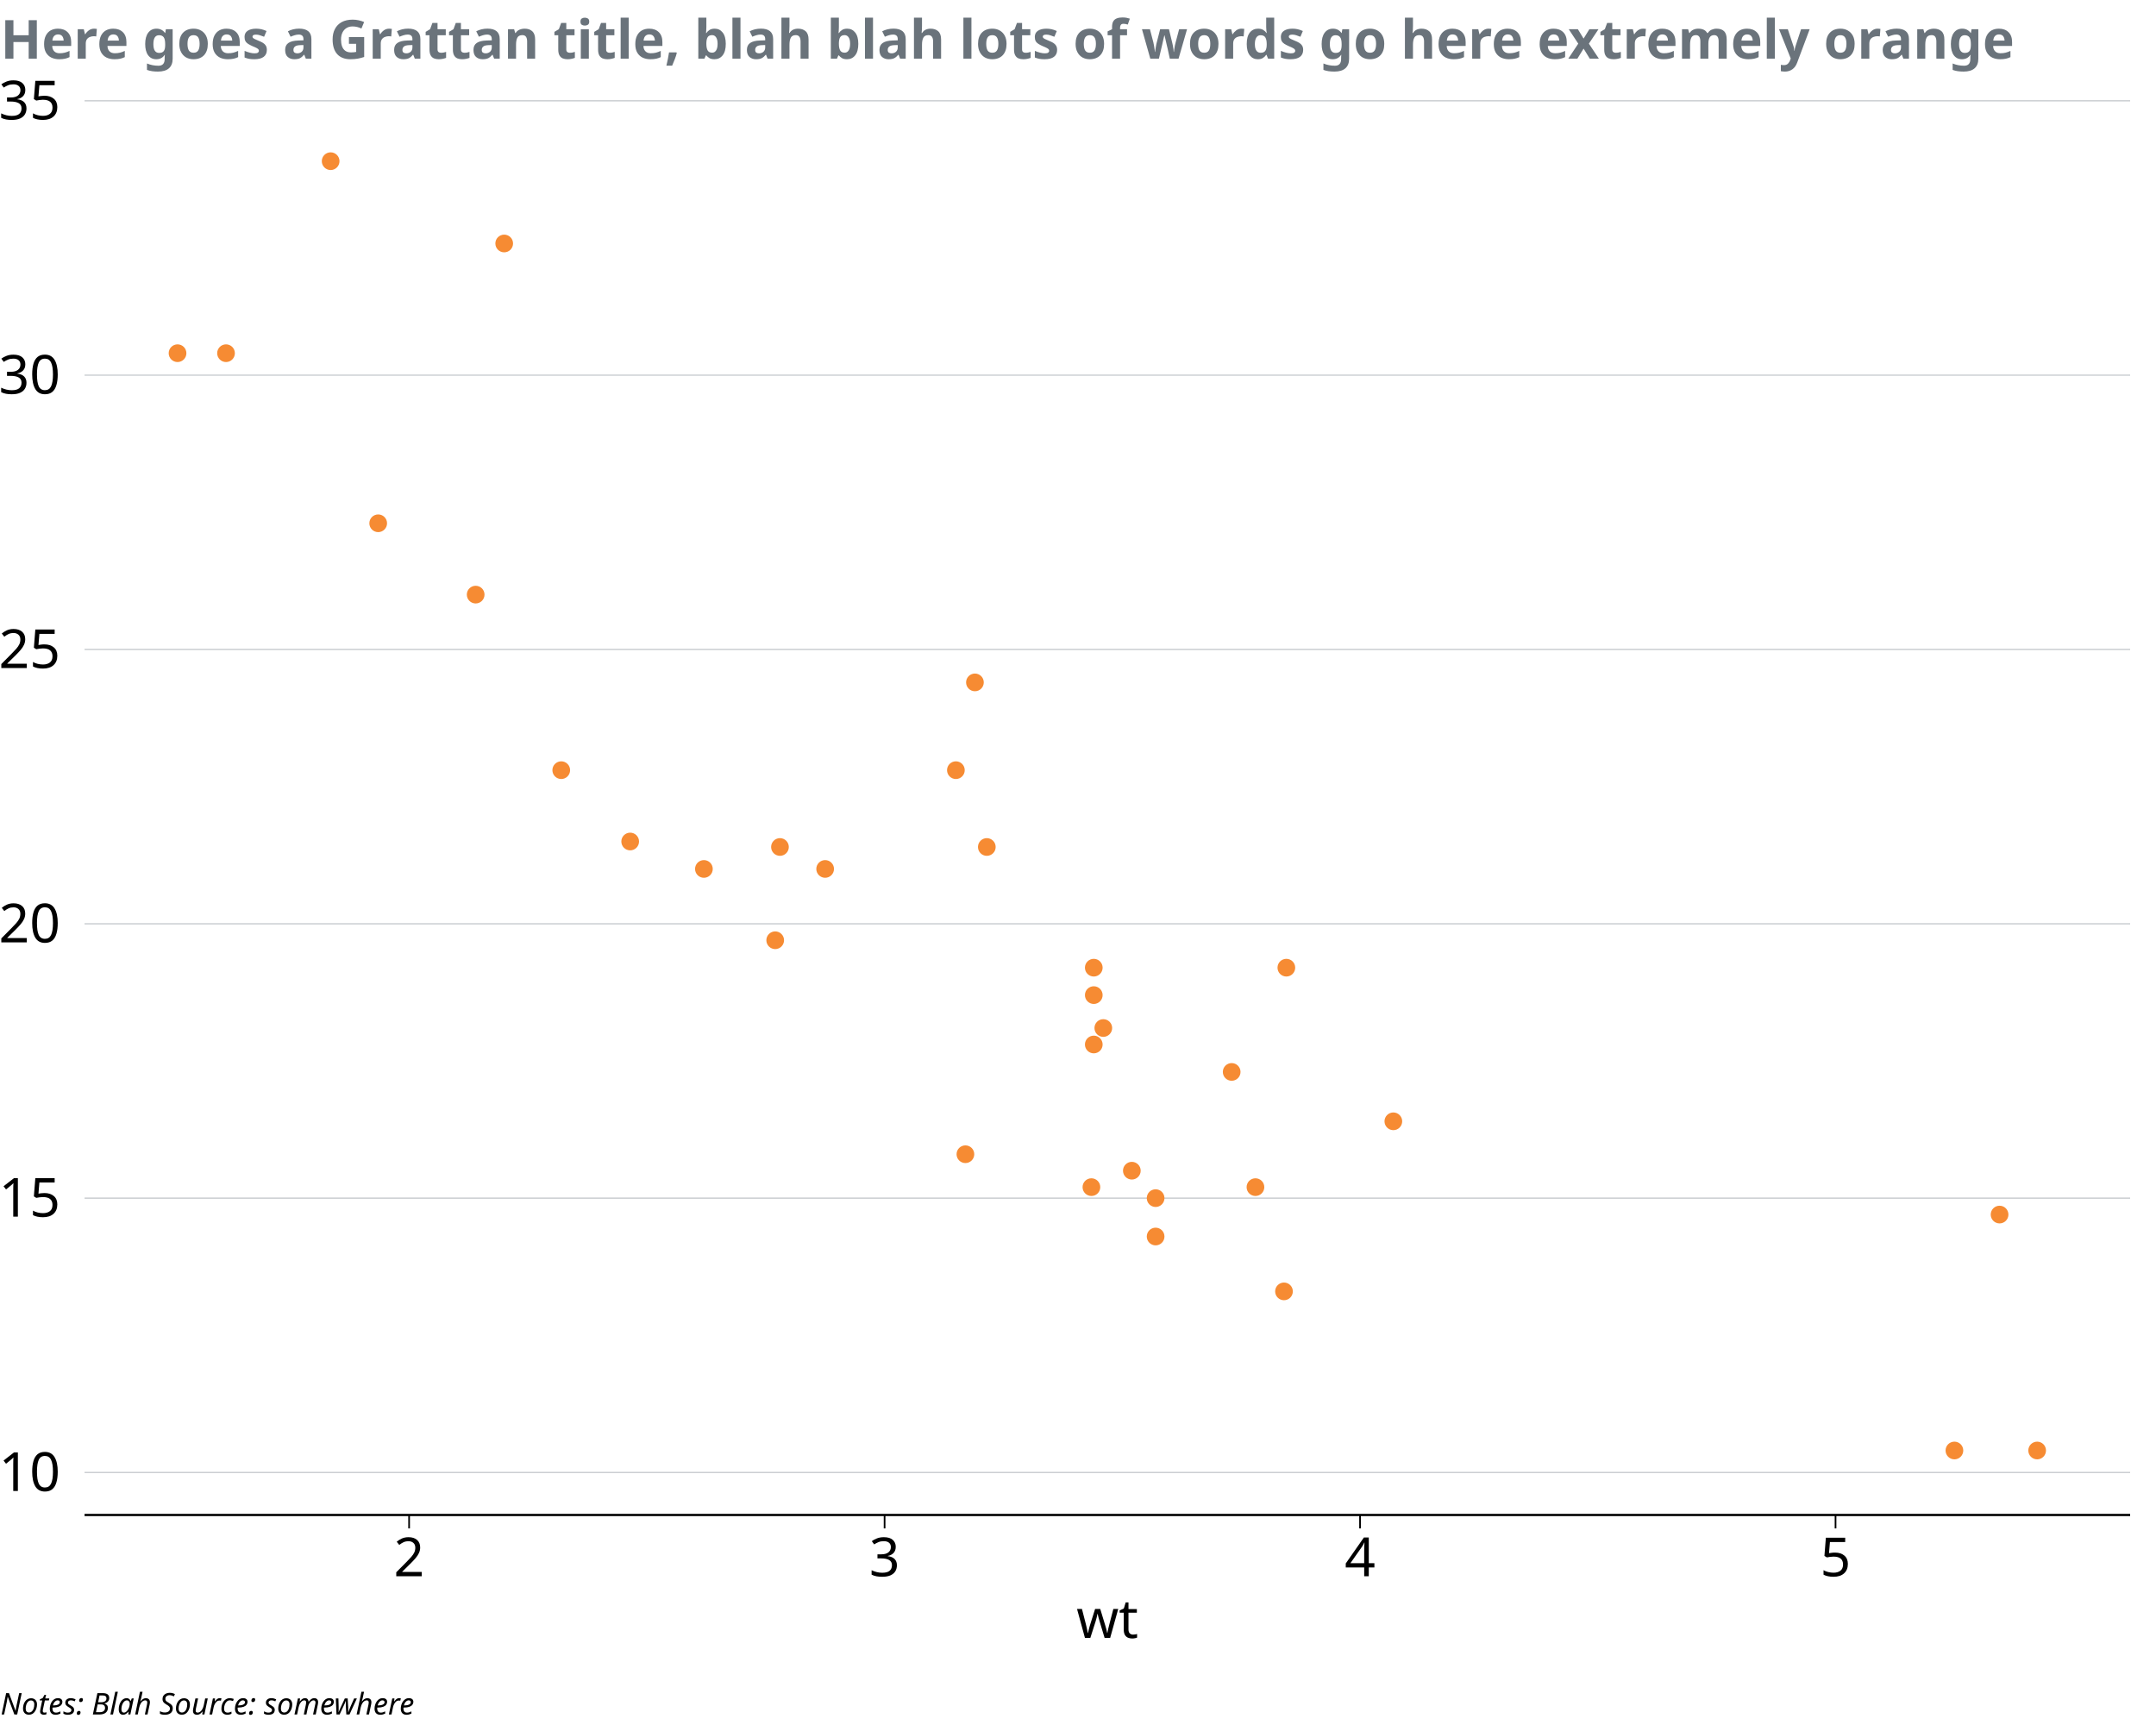
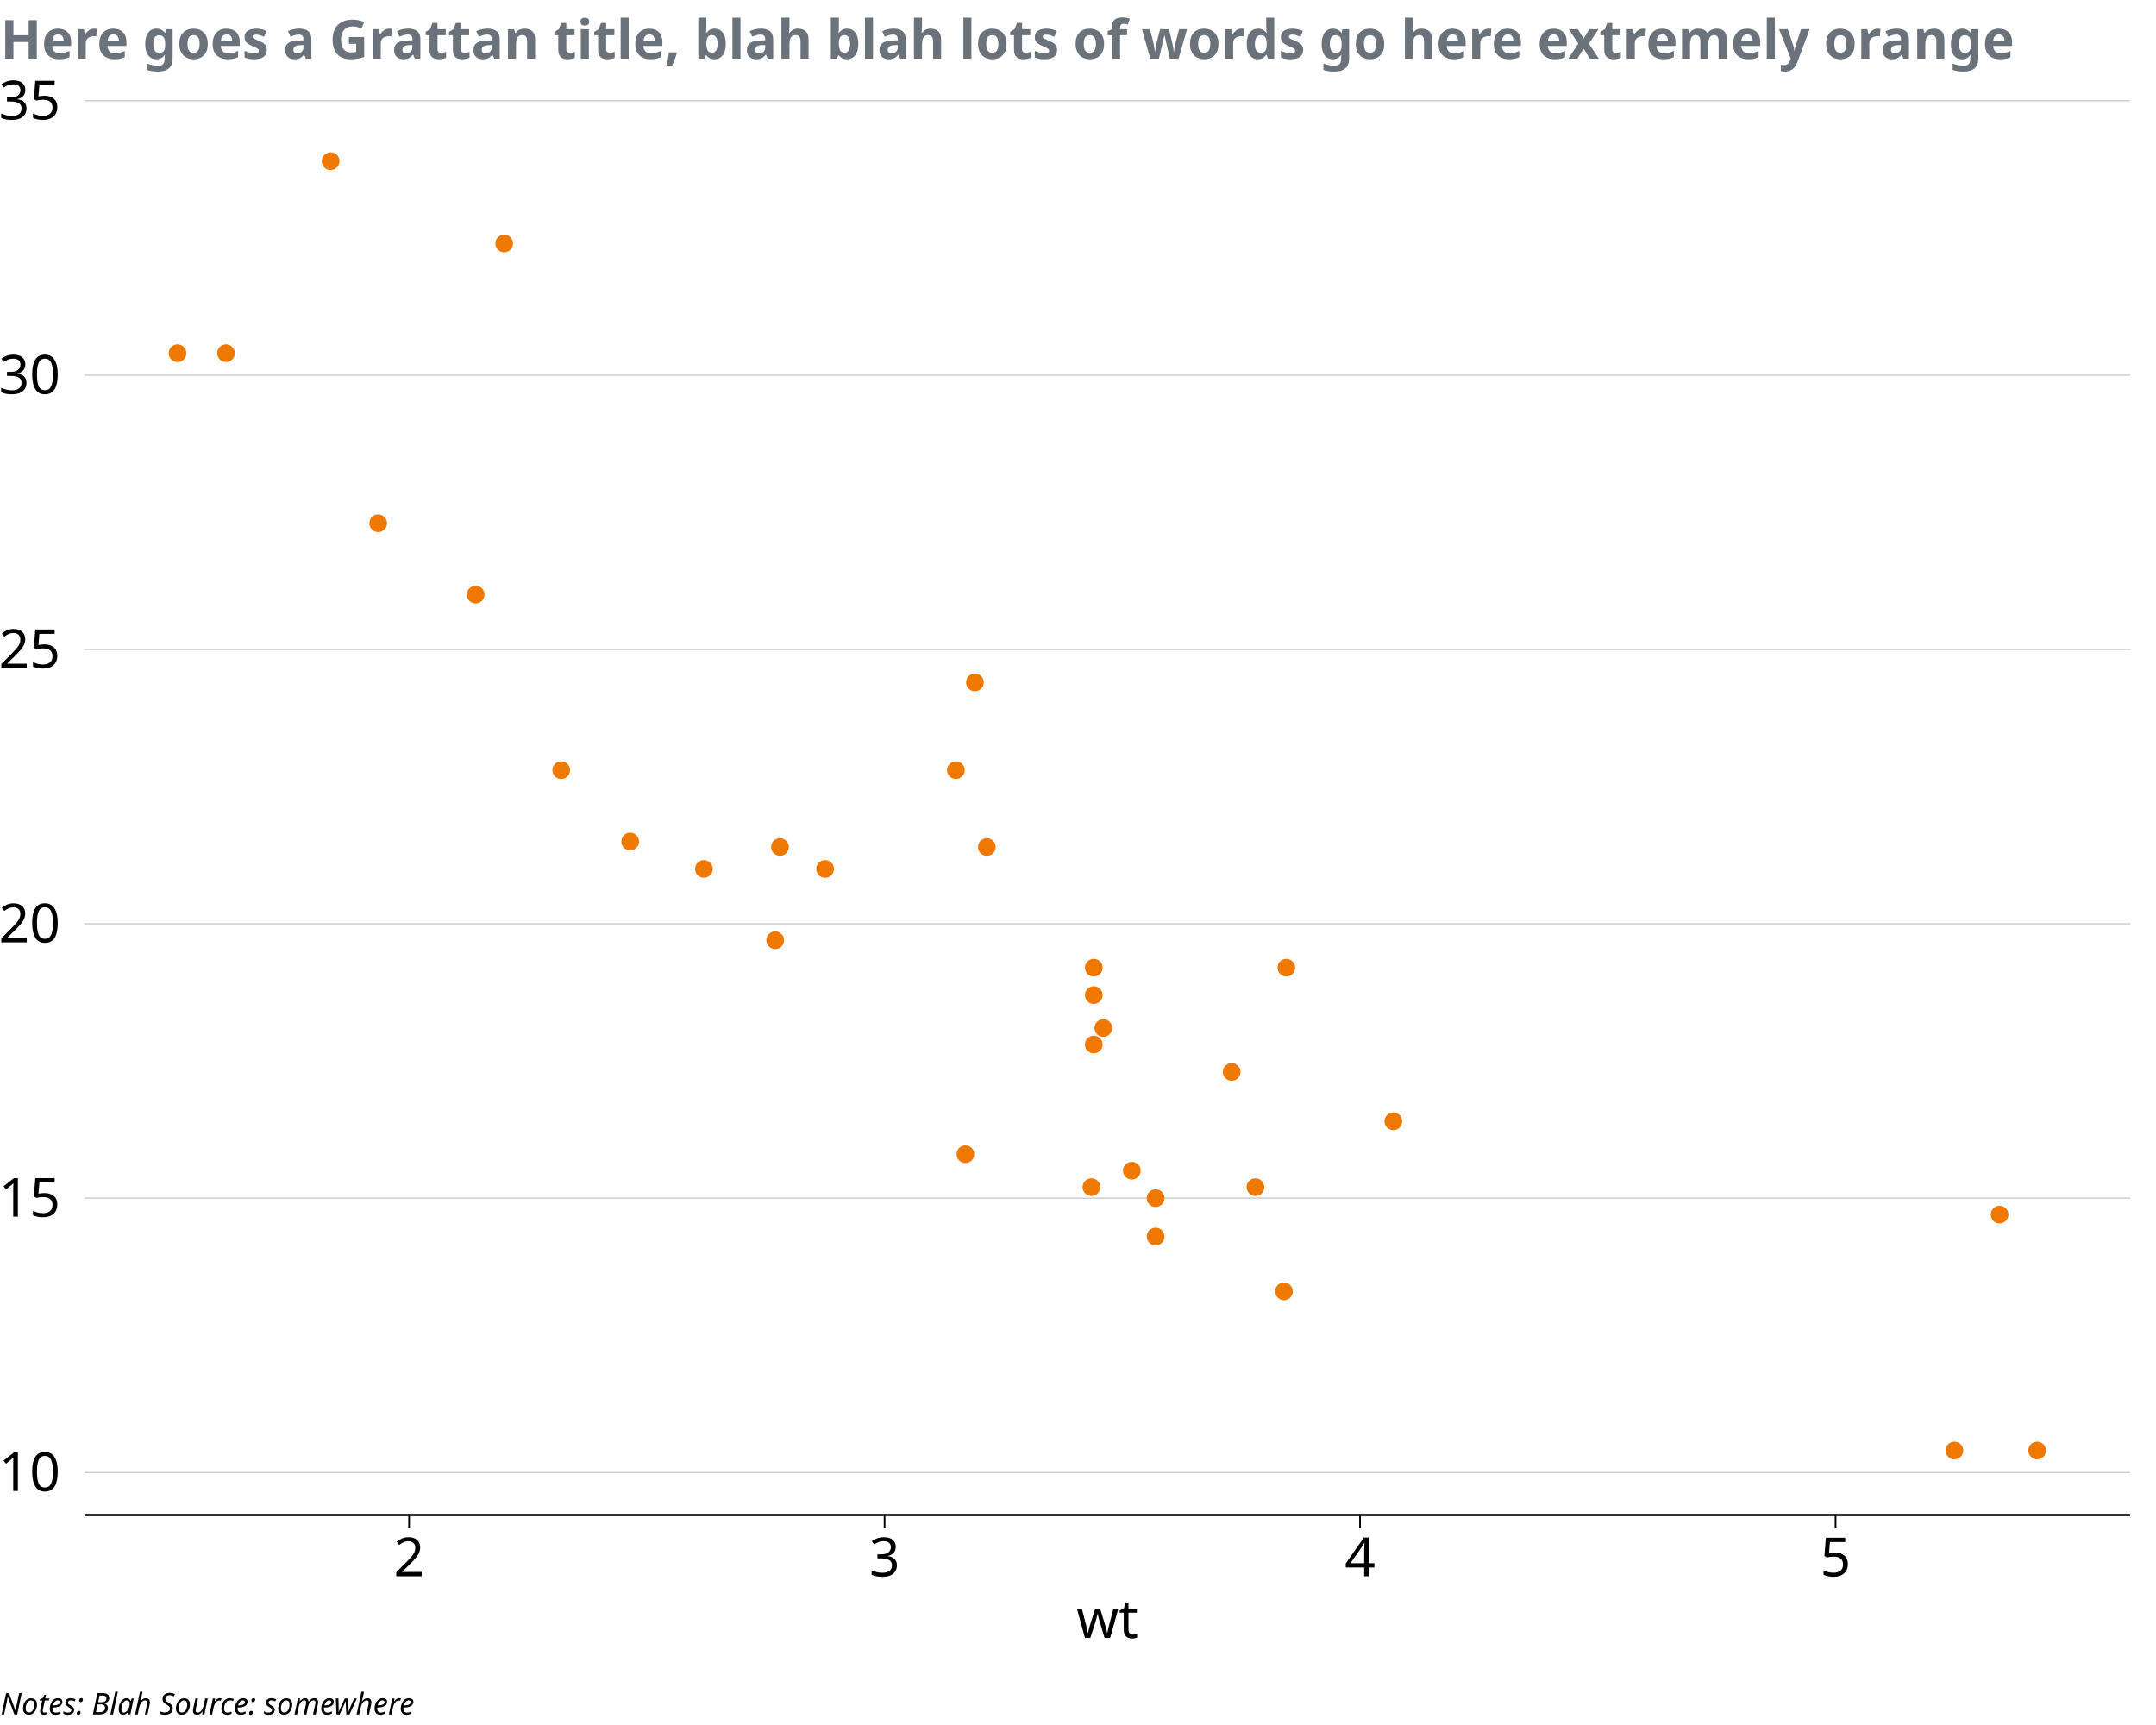
<svg xmlns="http://www.w3.org/2000/svg" class="svglite" data-engine-version="2.0" width="720.00pt" height="576.00pt" viewBox="0 0 720.00 576.00">
  <defs>
    <style type="text/css">
    .svglite line, .svglite polyline, .svglite polygon, .svglite path, .svglite rect, .svglite circle {
      fill: none;
      stroke: #000000;
      stroke-linecap: round;
      stroke-linejoin: round;
      stroke-miterlimit: 10.00;
    }
  </style>
  </defs>
  <rect width="100%" height="100%" style="stroke: none; fill: #FFFFFF;" />
  <defs>
    <clipPath id="cpMC4wMHw3MjAuMDB8MC4wMHw1NzYuMDA=">
      <rect x="0.00" y="0.00" width="720.00" height="576.00" />
    </clipPath>
  </defs>
  <g clip-path="url(#cpMC4wMHw3MjAuMDB8MC4wMHw1NzYuMDA=)">
    <rect x="0.00" y="0.00" width="720.00" height="576.00" style="stroke-width: 0.75; stroke: none; fill: #FFFFFF;" />
  </g>
  <defs>
    <clipPath id="cpMjguMjR8NzExLjM2fDMyLjI5fDUwNS44Nw==">
      <rect x="28.24" y="32.29" width="683.12" height="473.57" />
    </clipPath>
  </defs>
  <g clip-path="url(#cpMjguMjR8NzExLjM2fDMyLjI5fDUwNS44Nw==)">
    <rect x="28.24" y="32.29" width="683.12" height="473.57" style="stroke-width: 0.75; stroke: none; fill: #FFFFFF;" />
    <polyline points="28.24,491.67 711.36,491.67 " style="stroke-width: 0.38; stroke: #C3C7CB; stroke-linecap: butt;" />
    <polyline points="28.24,400.07 711.36,400.07 " style="stroke-width: 0.38; stroke: #C3C7CB; stroke-linecap: butt;" />
    <polyline points="28.24,308.47 711.36,308.47 " style="stroke-width: 0.38; stroke: #C3C7CB; stroke-linecap: butt;" />
    <polyline points="28.24,216.87 711.36,216.87 " style="stroke-width: 0.38; stroke: #C3C7CB; stroke-linecap: butt;" />
    <polyline points="28.24,125.27 711.36,125.27 " style="stroke-width: 0.38; stroke: #C3C7CB; stroke-linecap: butt;" />
    <polyline points="28.24,33.66 711.36,33.66 " style="stroke-width: 0.38; stroke: #C3C7CB; stroke-linecap: butt;" />
-     <circle cx="235.07" cy="290.15" r="2.60" style="stroke-width: 0.71; stroke: #F68B33; fill: #F68B33;" />
-     <circle cx="275.56" cy="290.15" r="2.60" style="stroke-width: 0.71; stroke: #F68B33; fill: #F68B33;" />
-     <circle cx="187.43" cy="257.17" r="2.60" style="stroke-width: 0.71; stroke: #F68B33; fill: #F68B33;" />
-     <circle cx="329.55" cy="282.82" r="2.60" style="stroke-width: 0.71; stroke: #F68B33; fill: #F68B33;" />
-     <circle cx="365.27" cy="332.28" r="2.60" style="stroke-width: 0.71; stroke: #F68B33; fill: #F68B33;" />
-     <circle cx="368.45" cy="343.27" r="2.60" style="stroke-width: 0.71; stroke: #F68B33; fill: #F68B33;" />
-     <circle cx="385.92" cy="412.89" r="2.60" style="stroke-width: 0.71; stroke: #F68B33; fill: #F68B33;" />
-     <circle cx="325.58" cy="227.86" r="2.60" style="stroke-width: 0.71; stroke: #F68B33; fill: #F68B33;" />
-     <circle cx="319.22" cy="257.17" r="2.60" style="stroke-width: 0.71; stroke: #F68B33; fill: #F68B33;" />
-     <circle cx="365.27" cy="323.12" r="2.60" style="stroke-width: 0.71; stroke: #F68B33; fill: #F68B33;" />
-     <circle cx="365.27" cy="348.77" r="2.60" style="stroke-width: 0.71; stroke: #F68B33; fill: #F68B33;" />
-     <circle cx="465.31" cy="374.42" r="2.60" style="stroke-width: 0.71; stroke: #F68B33; fill: #F68B33;" />
-     <circle cx="411.32" cy="357.93" r="2.60" style="stroke-width: 0.71; stroke: #F68B33; fill: #F68B33;" />
-     <circle cx="419.26" cy="396.40" r="2.60" style="stroke-width: 0.71; stroke: #F68B33; fill: #F68B33;" />
-     <circle cx="652.68" cy="484.34" r="2.60" style="stroke-width: 0.71; stroke: #F68B33; fill: #F68B33;" />
-     <circle cx="680.31" cy="484.34" r="2.60" style="stroke-width: 0.71; stroke: #F68B33; fill: #F68B33;" />
-     <circle cx="667.76" cy="405.56" r="2.60" style="stroke-width: 0.71; stroke: #F68B33; fill: #F68B33;" />
-     <circle cx="168.38" cy="81.30" r="2.60" style="stroke-width: 0.71; stroke: #F68B33; fill: #F68B33;" />
-     <circle cx="75.48" cy="117.94" r="2.60" style="stroke-width: 0.71; stroke: #F68B33; fill: #F68B33;" />
-     <circle cx="110.42" cy="53.82" r="2.60" style="stroke-width: 0.71; stroke: #F68B33; fill: #F68B33;" />
-     <circle cx="210.45" cy="280.99" r="2.60" style="stroke-width: 0.71; stroke: #F68B33; fill: #F68B33;" />
-     <circle cx="377.98" cy="390.91" r="2.60" style="stroke-width: 0.71; stroke: #F68B33; fill: #F68B33;" />
-     <circle cx="364.48" cy="396.40" r="2.60" style="stroke-width: 0.71; stroke: #F68B33; fill: #F68B33;" />
-     <circle cx="428.79" cy="431.21" r="2.60" style="stroke-width: 0.71; stroke: #F68B33; fill: #F68B33;" />
-     <circle cx="429.58" cy="323.12" r="2.60" style="stroke-width: 0.71; stroke: #F68B33; fill: #F68B33;" />
-     <circle cx="126.30" cy="174.73" r="2.60" style="stroke-width: 0.71; stroke: #F68B33; fill: #F68B33;" />
-     <circle cx="158.85" cy="198.55" r="2.60" style="stroke-width: 0.71; stroke: #F68B33; fill: #F68B33;" />
-     <circle cx="59.29" cy="117.94" r="2.60" style="stroke-width: 0.71; stroke: #F68B33; fill: #F68B33;" />
-     <circle cx="322.40" cy="385.41" r="2.60" style="stroke-width: 0.71; stroke: #F68B33; fill: #F68B33;" />
-     <circle cx="258.88" cy="313.96" r="2.60" style="stroke-width: 0.71; stroke: #F68B33; fill: #F68B33;" />
-     <circle cx="385.92" cy="400.07" r="2.60" style="stroke-width: 0.71; stroke: #F68B33; fill: #F68B33;" />
-     <circle cx="260.47" cy="282.82" r="2.60" style="stroke-width: 0.71; stroke: #F68B33; fill: #F68B33;" />
+     <circle cx="235.07" cy="290.15" r="2.60" style="stroke-width: 0.71; stroke: #EF7900; fill: #EF7900;" />
+     <circle cx="275.56" cy="290.15" r="2.60" style="stroke-width: 0.71; stroke: #EF7900; fill: #EF7900;" />
+     <circle cx="187.43" cy="257.17" r="2.60" style="stroke-width: 0.71; stroke: #EF7900; fill: #EF7900;" />
+     <circle cx="329.55" cy="282.82" r="2.60" style="stroke-width: 0.71; stroke: #EF7900; fill: #EF7900;" />
+     <circle cx="365.27" cy="332.28" r="2.60" style="stroke-width: 0.71; stroke: #EF7900; fill: #EF7900;" />
+     <circle cx="368.45" cy="343.27" r="2.60" style="stroke-width: 0.71; stroke: #EF7900; fill: #EF7900;" />
+     <circle cx="385.92" cy="412.89" r="2.60" style="stroke-width: 0.71; stroke: #EF7900; fill: #EF7900;" />
+     <circle cx="325.58" cy="227.86" r="2.60" style="stroke-width: 0.71; stroke: #EF7900; fill: #EF7900;" />
+     <circle cx="319.22" cy="257.17" r="2.60" style="stroke-width: 0.71; stroke: #EF7900; fill: #EF7900;" />
+     <circle cx="365.27" cy="323.12" r="2.60" style="stroke-width: 0.71; stroke: #EF7900; fill: #EF7900;" />
+     <circle cx="365.27" cy="348.77" r="2.60" style="stroke-width: 0.71; stroke: #EF7900; fill: #EF7900;" />
+     <circle cx="465.31" cy="374.42" r="2.60" style="stroke-width: 0.71; stroke: #EF7900; fill: #EF7900;" />
+     <circle cx="411.32" cy="357.93" r="2.60" style="stroke-width: 0.71; stroke: #EF7900; fill: #EF7900;" />
+     <circle cx="419.26" cy="396.40" r="2.60" style="stroke-width: 0.71; stroke: #EF7900; fill: #EF7900;" />
+     <circle cx="652.68" cy="484.34" r="2.60" style="stroke-width: 0.71; stroke: #EF7900; fill: #EF7900;" />
+     <circle cx="680.31" cy="484.34" r="2.60" style="stroke-width: 0.71; stroke: #EF7900; fill: #EF7900;" />
+     <circle cx="667.76" cy="405.56" r="2.60" style="stroke-width: 0.71; stroke: #EF7900; fill: #EF7900;" />
+     <circle cx="168.38" cy="81.30" r="2.60" style="stroke-width: 0.71; stroke: #EF7900; fill: #EF7900;" />
+     <circle cx="75.48" cy="117.94" r="2.60" style="stroke-width: 0.71; stroke: #EF7900; fill: #EF7900;" />
+     <circle cx="110.42" cy="53.82" r="2.60" style="stroke-width: 0.71; stroke: #EF7900; fill: #EF7900;" />
+     <circle cx="210.45" cy="280.99" r="2.60" style="stroke-width: 0.71; stroke: #EF7900; fill: #EF7900;" />
+     <circle cx="377.98" cy="390.91" r="2.60" style="stroke-width: 0.71; stroke: #EF7900; fill: #EF7900;" />
+     <circle cx="364.48" cy="396.40" r="2.60" style="stroke-width: 0.71; stroke: #EF7900; fill: #EF7900;" />
+     <circle cx="428.79" cy="431.21" r="2.60" style="stroke-width: 0.71; stroke: #EF7900; fill: #EF7900;" />
+     <circle cx="429.58" cy="323.12" r="2.60" style="stroke-width: 0.71; stroke: #EF7900; fill: #EF7900;" />
+     <circle cx="126.30" cy="174.73" r="2.60" style="stroke-width: 0.71; stroke: #EF7900; fill: #EF7900;" />
+     <circle cx="158.85" cy="198.55" r="2.60" style="stroke-width: 0.71; stroke: #EF7900; fill: #EF7900;" />
+     <circle cx="59.29" cy="117.94" r="2.60" style="stroke-width: 0.71; stroke: #EF7900; fill: #EF7900;" />
+     <circle cx="322.40" cy="385.41" r="2.60" style="stroke-width: 0.71; stroke: #EF7900; fill: #EF7900;" />
+     <circle cx="258.88" cy="313.96" r="2.60" style="stroke-width: 0.71; stroke: #EF7900; fill: #EF7900;" />
+     <circle cx="385.92" cy="400.07" r="2.60" style="stroke-width: 0.71; stroke: #EF7900; fill: #EF7900;" />
+     <circle cx="260.47" cy="282.82" r="2.60" style="stroke-width: 0.71; stroke: #EF7900; fill: #EF7900;" />
  </g>
  <g clip-path="url(#cpMC4wMHw3MjAuMDB8MC4wMHw1NzYuMDA=)">
    <text x="20.17" y="497.86" text-anchor="end" style="font-size: 18.00px; font-family: sans;" textLength="20.02px" lengthAdjust="spacingAndGlyphs">10</text>
    <text x="20.17" y="406.26" text-anchor="end" style="font-size: 18.00px; font-family: sans;" textLength="20.02px" lengthAdjust="spacingAndGlyphs">15</text>
    <text x="20.17" y="314.66" text-anchor="end" style="font-size: 18.00px; font-family: sans;" textLength="20.02px" lengthAdjust="spacingAndGlyphs">20</text>
    <text x="20.17" y="223.06" text-anchor="end" style="font-size: 18.00px; font-family: sans;" textLength="20.02px" lengthAdjust="spacingAndGlyphs">25</text>
    <text x="20.17" y="131.46" text-anchor="end" style="font-size: 18.00px; font-family: sans;" textLength="20.02px" lengthAdjust="spacingAndGlyphs">30</text>
    <text x="20.17" y="39.86" text-anchor="end" style="font-size: 18.00px; font-family: sans;" textLength="20.02px" lengthAdjust="spacingAndGlyphs">35</text>
    <polyline points="28.24,505.87 711.36,505.87 " style="stroke-width: 0.75; stroke-linecap: butt;" />
    <polyline points="136.62,510.35 136.62,505.87 " style="stroke-width: 0.56; stroke-linecap: butt;" />
    <polyline points="295.41,510.35 295.41,505.87 " style="stroke-width: 0.56; stroke-linecap: butt;" />
    <polyline points="454.19,510.35 454.19,505.87 " style="stroke-width: 0.56; stroke-linecap: butt;" />
    <polyline points="612.98,510.35 612.98,505.87 " style="stroke-width: 0.56; stroke-linecap: butt;" />
    <text x="136.62" y="526.32" text-anchor="middle" style="font-size: 18.00px; font-family: sans;" textLength="10.01px" lengthAdjust="spacingAndGlyphs">2</text>
    <text x="295.41" y="526.32" text-anchor="middle" style="font-size: 18.00px; font-family: sans;" textLength="10.01px" lengthAdjust="spacingAndGlyphs">3</text>
    <text x="454.19" y="526.32" text-anchor="middle" style="font-size: 18.00px; font-family: sans;" textLength="10.01px" lengthAdjust="spacingAndGlyphs">4</text>
    <text x="612.98" y="526.32" text-anchor="middle" style="font-size: 18.00px; font-family: sans;" textLength="10.01px" lengthAdjust="spacingAndGlyphs">5</text>
    <text x="369.80" y="546.93" text-anchor="middle" style="font-size: 18.00px; font-family: sans;" textLength="18.00px" lengthAdjust="spacingAndGlyphs">wt</text>
    <text x="0.14" y="19.59" style="font-size: 18.00px; font-weight: bold; fill: #6A737B; font-family: sans;" textLength="595.38px" lengthAdjust="spacingAndGlyphs">Here goes a Grattan title, blah blah lots of words go here extremely orange</text>
    <text x="0.14" y="572.49" style="font-size: 9.99px; font-style: italic; font-family: sans;" textLength="143.29px" lengthAdjust="spacingAndGlyphs">Notes: Blah Source: somewhere</text>
  </g>
</svg>
